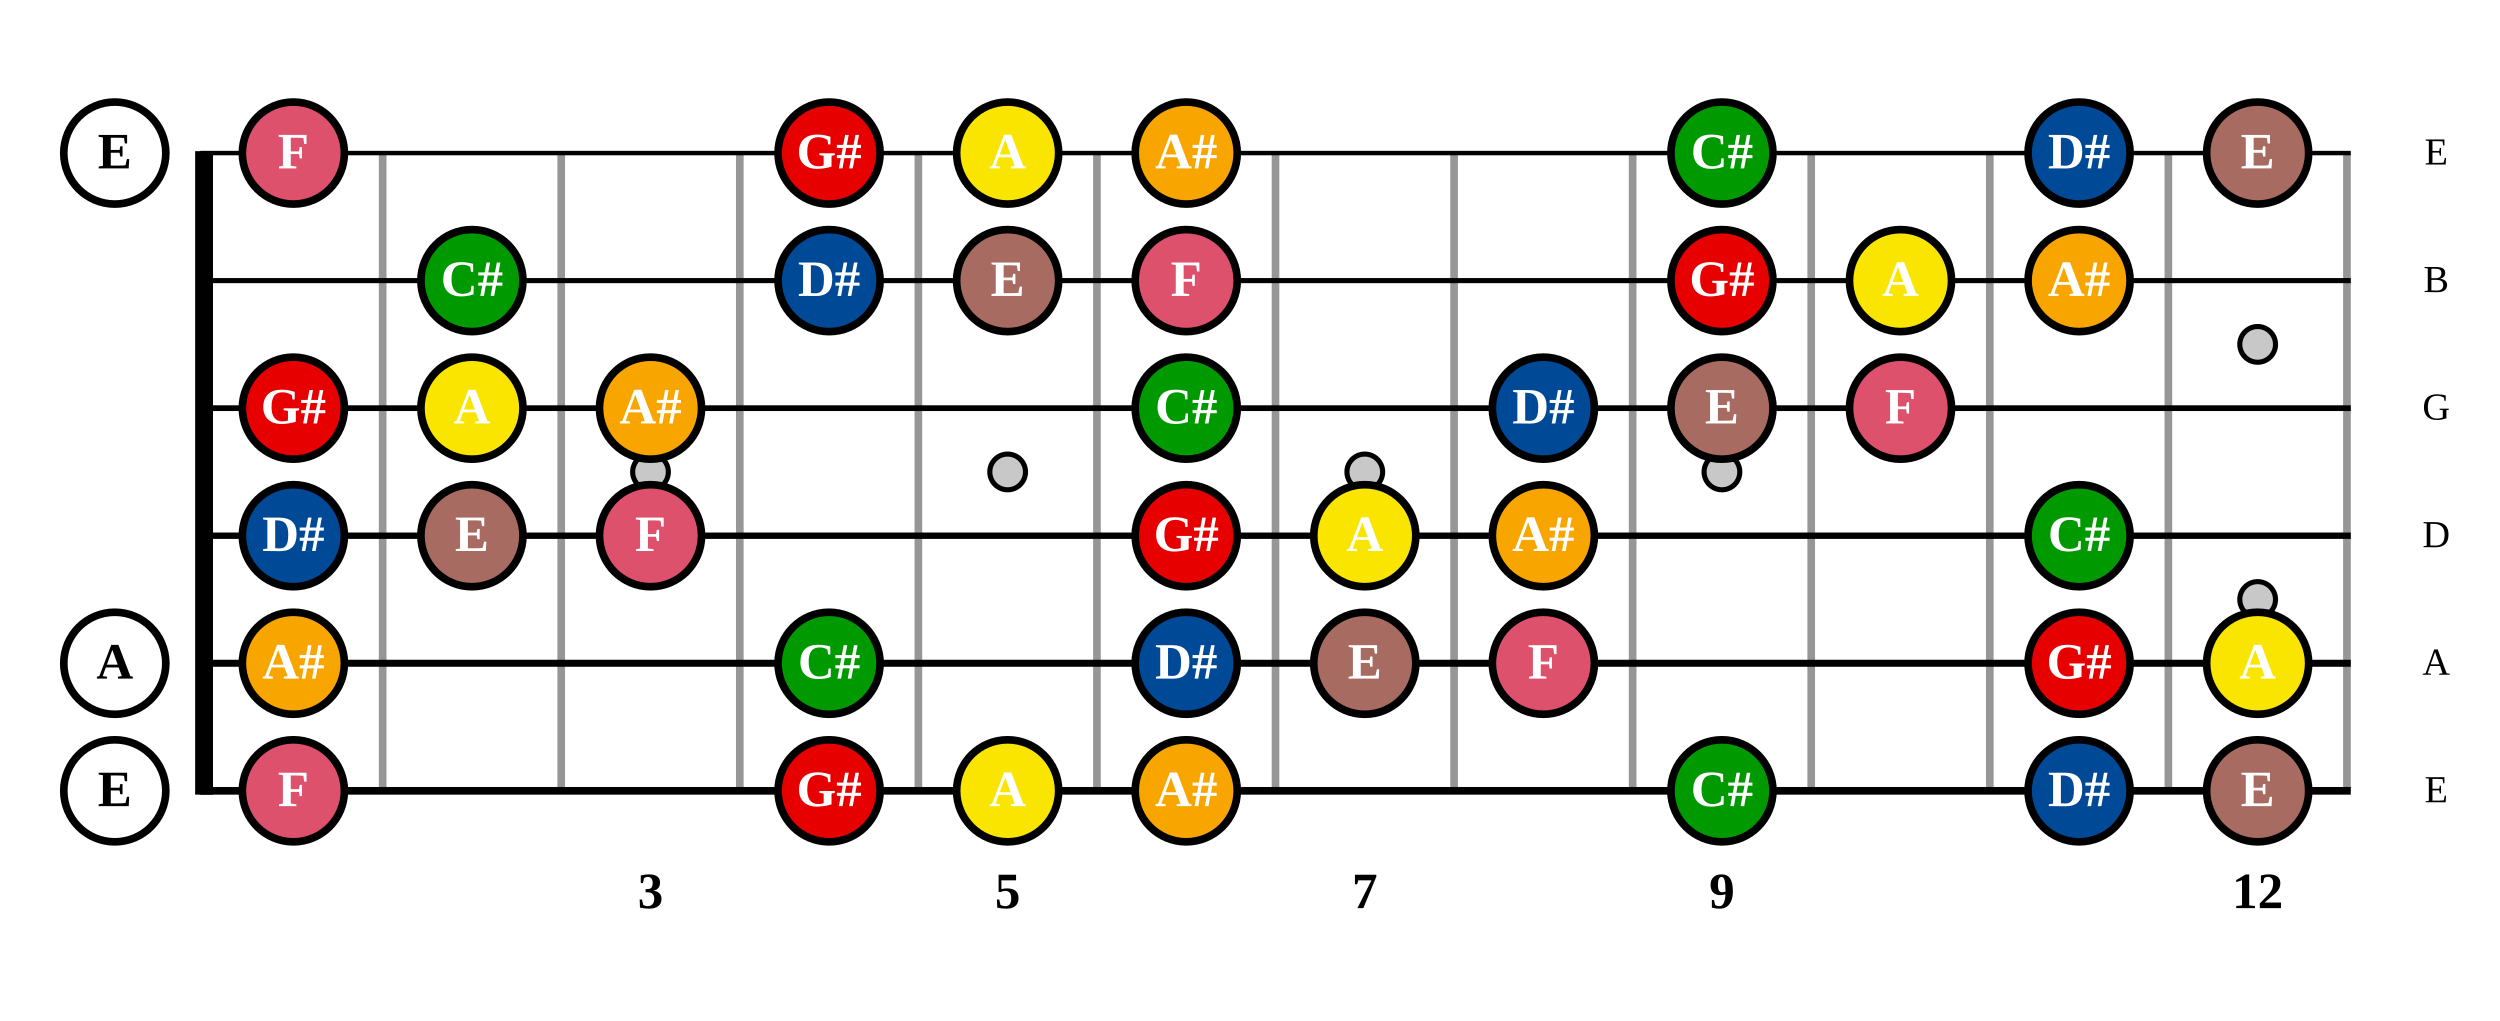
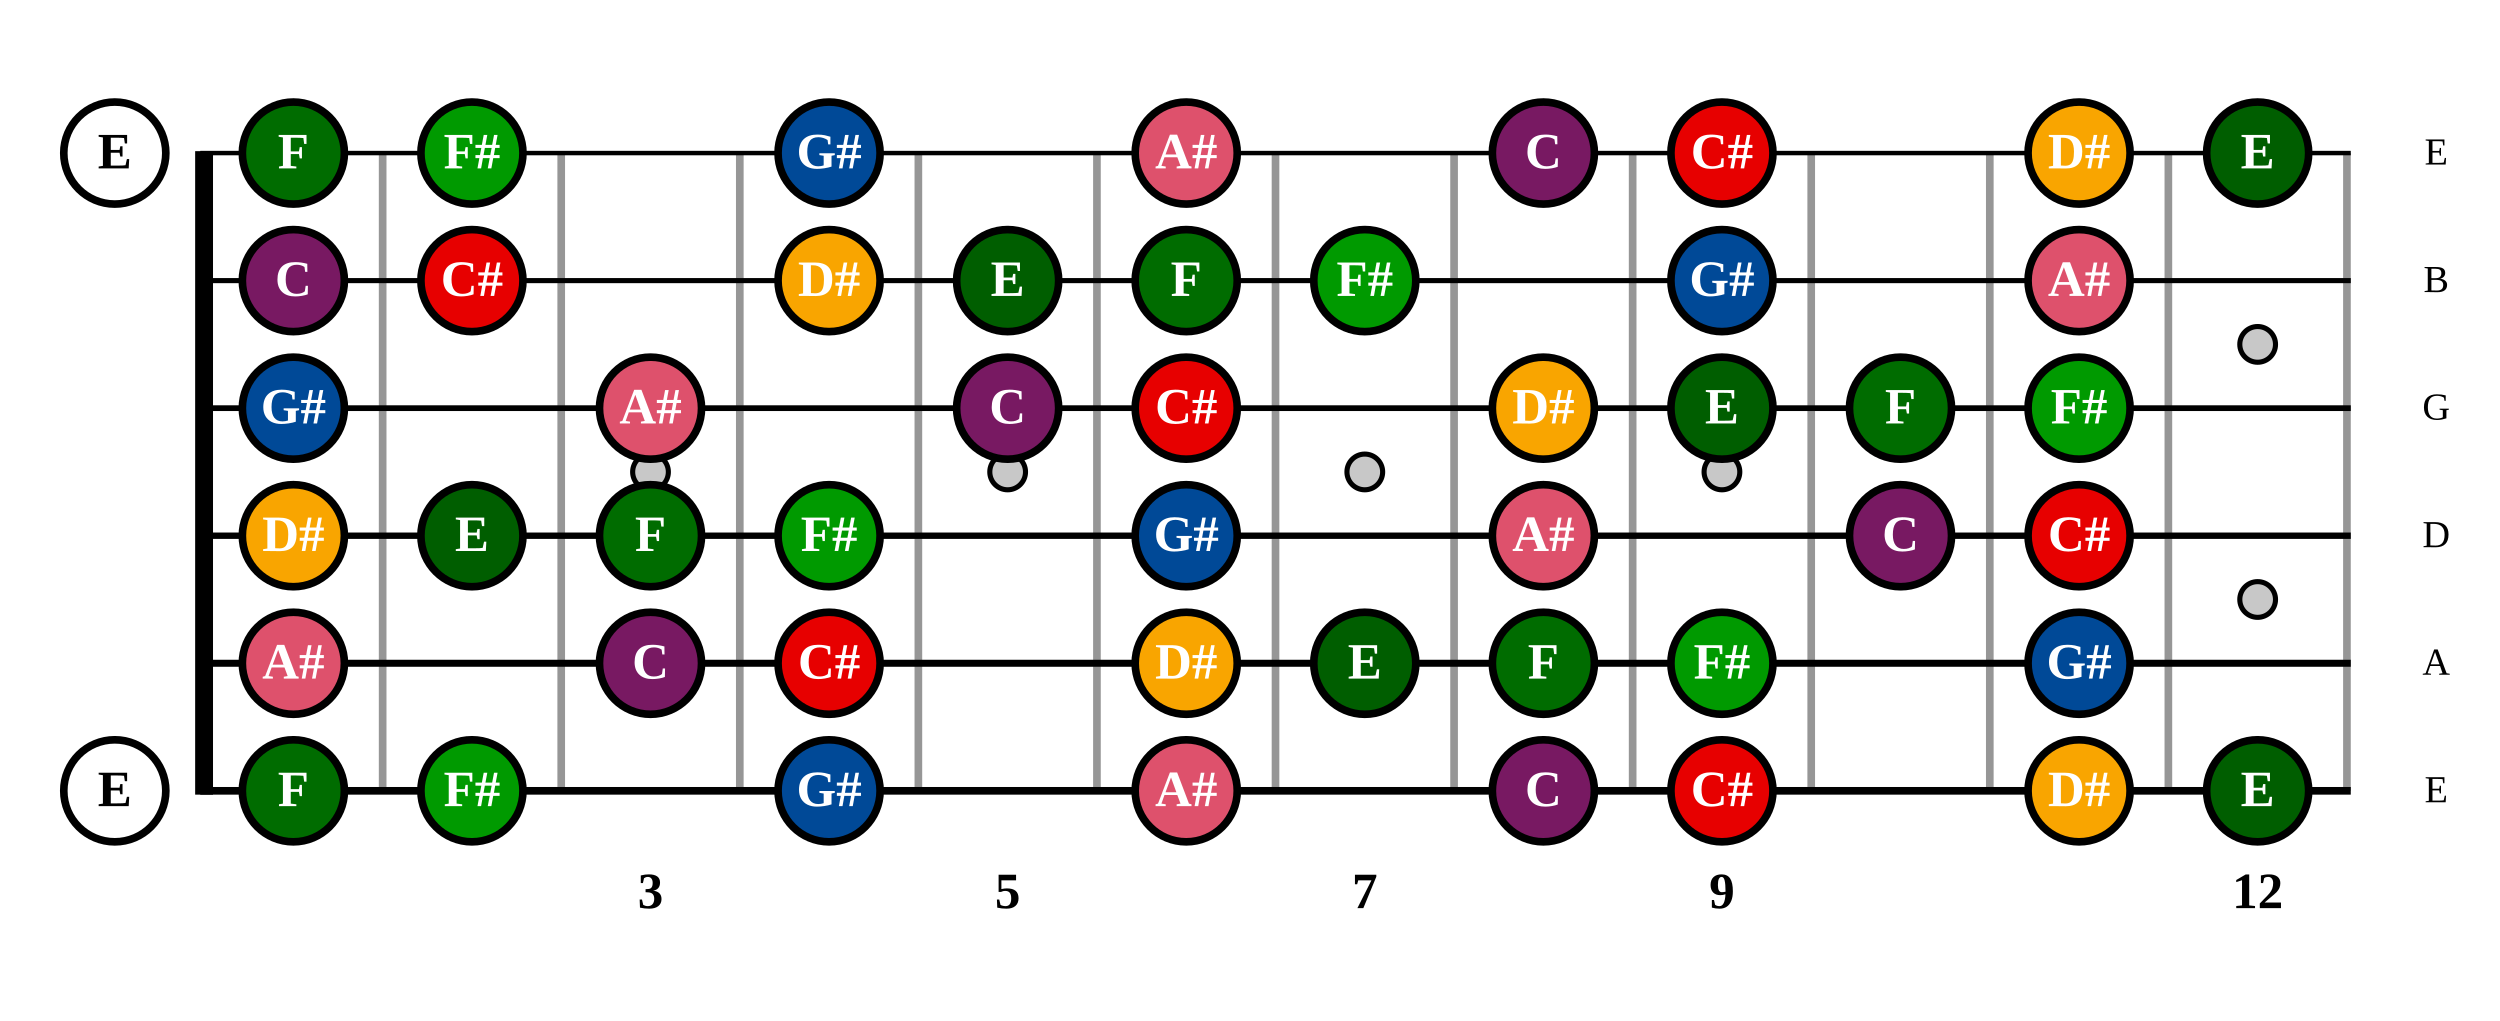
<svg xmlns="http://www.w3.org/2000/svg" baseProfile="tiny" height="400" version="1.2" width="980">
  <defs />
  <line stroke="rgb(0,0,0)" stroke-width="7" x1="80" x2="80" y1="59.25" y2="311.5" />
  <circle cx="255.0" cy="185.0" fill="rgb(200,200,200)" r="7" stroke="rgb(0,0,0)" stroke-width="2" />
  <circle cx="395.0" cy="185.0" fill="rgb(200,200,200)" r="7" stroke="rgb(0,0,0)" stroke-width="2" />
  <circle cx="535.0" cy="185.0" fill="rgb(200,200,200)" r="7" stroke="rgb(0,0,0)" stroke-width="2" />
  <circle cx="675.0" cy="185.0" fill="rgb(200,200,200)" r="7" stroke="rgb(0,0,0)" stroke-width="2" />
  <circle cx="885.0" cy="135.0" fill="rgb(200,200,200)" r="7" stroke="rgb(0,0,0)" stroke-width="2" />
  <circle cx="885.0" cy="235.0" fill="rgb(200,200,200)" r="7" stroke="rgb(0,0,0)" stroke-width="2" />
  <line stroke="rgb(150,150,150)" stroke-width="3" x1="150" x2="150" y1="60" y2="310" />
  <line stroke="rgb(150,150,150)" stroke-width="3" x1="220" x2="220" y1="60" y2="310" />
  <line stroke="rgb(150,150,150)" stroke-width="3" x1="290" x2="290" y1="60" y2="310" />
  <line stroke="rgb(150,150,150)" stroke-width="3" x1="360" x2="360" y1="60" y2="310" />
  <line stroke="rgb(150,150,150)" stroke-width="3" x1="430" x2="430" y1="60" y2="310" />
  <line stroke="rgb(150,150,150)" stroke-width="3" x1="500" x2="500" y1="60" y2="310" />
  <line stroke="rgb(150,150,150)" stroke-width="3" x1="570" x2="570" y1="60" y2="310" />
  <line stroke="rgb(150,150,150)" stroke-width="3" x1="640" x2="640" y1="60" y2="310" />
  <line stroke="rgb(150,150,150)" stroke-width="3" x1="710" x2="710" y1="60" y2="310" />
  <line stroke="rgb(150,150,150)" stroke-width="3" x1="780" x2="780" y1="60" y2="310" />
  <line stroke="rgb(150,150,150)" stroke-width="3" x1="850" x2="850" y1="60" y2="310" />
  <line stroke="rgb(150,150,150)" stroke-width="3" x1="920" x2="920" y1="60" y2="310" />
  <line stroke="rgb(0,0,0)" stroke-width="1.75" x1="78.5" x2="921.5" y1="60" y2="60" />
  <line stroke="rgb(0,0,0)" stroke-width="2.0" x1="78.5" x2="921.5" y1="110" y2="110" />
  <line stroke="rgb(0,0,0)" stroke-width="2.25" x1="78.5" x2="921.5" y1="160" y2="160" />
  <line stroke="rgb(0,0,0)" stroke-width="2.5" x1="78.5" x2="921.5" y1="210" y2="210" />
  <line stroke="rgb(0,0,0)" stroke-width="2.75" x1="78.5" x2="921.5" y1="260" y2="260" />
  <line stroke="rgb(0,0,0)" stroke-width="3.0" x1="78.5" x2="921.5" y1="310" y2="310" />
  <text dy="0.3em" font-size="20" font-weight="bold" style="text-anchor:middle" x="255.0" y="350">3</text>
  <text dy="0.3em" font-size="20" font-weight="bold" style="text-anchor:middle" x="395.0" y="350">5</text>
  <text dy="0.3em" font-size="20" font-weight="bold" style="text-anchor:middle" x="535.0" y="350">7</text>
  <text dy="0.3em" font-size="20" font-weight="bold" style="text-anchor:middle" x="675.0" y="350">9</text>
  <text dy="0.3em" font-size="20" font-weight="bold" style="text-anchor:middle" x="885.0" y="350">12</text>
  <text dy="0.3em" font-size="15" font-weight="normal" style="text-anchor:middle" x="955.0" y="60">E</text>
  <text dy="0.3em" font-size="15" font-weight="normal" style="text-anchor:middle" x="955.0" y="110">B</text>
  <text dy="0.3em" font-size="15" font-weight="normal" style="text-anchor:middle" x="955.0" y="160">G</text>
  <text dy="0.3em" font-size="15" font-weight="normal" style="text-anchor:middle" x="955.0" y="210">D</text>
  <text dy="0.3em" font-size="15" font-weight="normal" style="text-anchor:middle" x="955.0" y="260">A</text>
  <text dy="0.3em" font-size="15" font-weight="normal" style="text-anchor:middle" x="955.0" y="310">E</text>
-   <circle cx="325.0" cy="60" fill="rgb(231, 0, 0)" r="20" stroke="rgb(0,0,0)" stroke-width="3" />
-   <text dy="0.3em" fill="rgb(255,255,255)" font-size="20" font-weight="bold" style="text-anchor:middle" x="325.0" y="60">G#</text>
-   <circle cx="395.0" cy="60" fill="rgb(249, 229, 0)" r="20" stroke="rgb(0,0,0)" stroke-width="3" />
-   <text dy="0.3em" fill="rgb(255,255,255)" font-size="20" font-weight="bold" style="text-anchor:middle" x="395.0" y="60">A</text>
-   <circle cx="465.0" cy="60" fill="rgb(249, 165, 0)" r="20" stroke="rgb(0,0,0)" stroke-width="3" />
-   <text dy="0.3em" fill="rgb(255,255,255)" font-size="20" font-weight="bold" style="text-anchor:middle" x="465.0" y="60">A#</text>
-   <circle cx="675.0" cy="60" fill="rgb(0, 154, 0)" r="20" stroke="rgb(0,0,0)" stroke-width="3" />
+   <circle cx="675.0" cy="60" fill="rgb(231, 0, 0)" r="20" stroke="rgb(0,0,0)" stroke-width="3" />
  <text dy="0.3em" fill="rgb(255,255,255)" font-size="20" font-weight="bold" style="text-anchor:middle" x="675.0" y="60">C#</text>
-   <circle cx="815.0" cy="60" fill="rgb(0, 73, 151)" r="20" stroke="rgb(0,0,0)" stroke-width="3" />
+   <circle cx="815.0" cy="60" fill="rgb(249, 165, 0)" r="20" stroke="rgb(0,0,0)" stroke-width="3" />
  <text dy="0.3em" fill="rgb(255,255,255)" font-size="20" font-weight="bold" style="text-anchor:middle" x="815.0" y="60">D#</text>
  <circle cx="45.0" cy="60" fill="rgb(255,255,255)" r="20" stroke="rgb(0,0,0)" stroke-width="3" />
  <text dy="0.3em" fill="rgb(0,0,0)" font-size="20" font-weight="bold" style="text-anchor:middle" x="45.0" y="60">E</text>
-   <circle cx="115.0" cy="60" fill="rgb(222, 81, 108)" r="20" stroke="rgb(0,0,0)" stroke-width="3" />
+   <circle cx="115.0" cy="60" fill="rgb(0, 108, 0)" r="20" stroke="rgb(0,0,0)" stroke-width="3" />
  <text dy="0.3em" fill="rgb(255,255,255)" font-size="20" font-weight="bold" style="text-anchor:middle" x="115.0" y="60">F</text>
-   <circle cx="675.0" cy="110" fill="rgb(231, 0, 0)" r="20" stroke="rgb(0,0,0)" stroke-width="3" />
+   <circle cx="185.0" cy="60" fill="rgb(0, 154, 0)" r="20" stroke="rgb(0,0,0)" stroke-width="3" />
+   <text dy="0.3em" fill="rgb(255,255,255)" font-size="20" font-weight="bold" style="text-anchor:middle" x="185.0" y="60">F#</text>
+   <circle cx="325.0" cy="60" fill="rgb(0, 73, 151)" r="20" stroke="rgb(0,0,0)" stroke-width="3" />
+   <text dy="0.3em" fill="rgb(255,255,255)" font-size="20" font-weight="bold" style="text-anchor:middle" x="325.0" y="60">G#</text>
+   <circle cx="465.0" cy="60" fill="rgb(222, 81, 108)" r="20" stroke="rgb(0,0,0)" stroke-width="3" />
+   <text dy="0.3em" fill="rgb(255,255,255)" font-size="20" font-weight="bold" style="text-anchor:middle" x="465.0" y="60">A#</text>
+   <circle cx="605.0" cy="60" fill="rgb(120, 25, 98)" r="20" stroke="rgb(0,0,0)" stroke-width="3" />
+   <text dy="0.3em" fill="rgb(255,255,255)" font-size="20" font-weight="bold" style="text-anchor:middle" x="605.0" y="60">C</text>
+   <circle cx="185.0" cy="110" fill="rgb(231, 0, 0)" r="20" stroke="rgb(0,0,0)" stroke-width="3" />
+   <text dy="0.3em" fill="rgb(255,255,255)" font-size="20" font-weight="bold" style="text-anchor:middle" x="185.0" y="110">C#</text>
+   <circle cx="325.0" cy="110" fill="rgb(249, 165, 0)" r="20" stroke="rgb(0,0,0)" stroke-width="3" />
+   <text dy="0.3em" fill="rgb(255,255,255)" font-size="20" font-weight="bold" style="text-anchor:middle" x="325.0" y="110">D#</text>
+   <circle cx="395.0" cy="110" fill="rgb(0, 94, 0)" r="20" stroke="rgb(0,0,0)" stroke-width="3" />
+   <text dy="0.3em" fill="rgb(255,255,255)" font-size="20" font-weight="bold" style="text-anchor:middle" x="395.0" y="110">E</text>
+   <circle cx="465.0" cy="110" fill="rgb(0, 108, 0)" r="20" stroke="rgb(0,0,0)" stroke-width="3" />
+   <text dy="0.3em" fill="rgb(255,255,255)" font-size="20" font-weight="bold" style="text-anchor:middle" x="465.0" y="110">F</text>
+   <circle cx="535.0" cy="110" fill="rgb(0, 154, 0)" r="20" stroke="rgb(0,0,0)" stroke-width="3" />
+   <text dy="0.3em" fill="rgb(255,255,255)" font-size="20" font-weight="bold" style="text-anchor:middle" x="535.0" y="110">F#</text>
+   <circle cx="675.0" cy="110" fill="rgb(0, 73, 151)" r="20" stroke="rgb(0,0,0)" stroke-width="3" />
  <text dy="0.3em" fill="rgb(255,255,255)" font-size="20" font-weight="bold" style="text-anchor:middle" x="675.0" y="110">G#</text>
-   <circle cx="745.0" cy="110" fill="rgb(249, 229, 0)" r="20" stroke="rgb(0,0,0)" stroke-width="3" />
-   <text dy="0.3em" fill="rgb(255,255,255)" font-size="20" font-weight="bold" style="text-anchor:middle" x="745.0" y="110">A</text>
-   <circle cx="815.0" cy="110" fill="rgb(249, 165, 0)" r="20" stroke="rgb(0,0,0)" stroke-width="3" />
+   <circle cx="815.0" cy="110" fill="rgb(222, 81, 108)" r="20" stroke="rgb(0,0,0)" stroke-width="3" />
  <text dy="0.3em" fill="rgb(255,255,255)" font-size="20" font-weight="bold" style="text-anchor:middle" x="815.0" y="110">A#</text>
-   <circle cx="185.0" cy="110" fill="rgb(0, 154, 0)" r="20" stroke="rgb(0,0,0)" stroke-width="3" />
-   <text dy="0.3em" fill="rgb(255,255,255)" font-size="20" font-weight="bold" style="text-anchor:middle" x="185.0" y="110">C#</text>
-   <circle cx="325.0" cy="110" fill="rgb(0, 73, 151)" r="20" stroke="rgb(0,0,0)" stroke-width="3" />
-   <text dy="0.3em" fill="rgb(255,255,255)" font-size="20" font-weight="bold" style="text-anchor:middle" x="325.0" y="110">D#</text>
-   <circle cx="395.0" cy="110" fill="rgb(168, 107, 98)" r="20" stroke="rgb(0,0,0)" stroke-width="3" />
-   <text dy="0.3em" fill="rgb(255,255,255)" font-size="20" font-weight="bold" style="text-anchor:middle" x="395.0" y="110">E</text>
-   <circle cx="465.0" cy="110" fill="rgb(222, 81, 108)" r="20" stroke="rgb(0,0,0)" stroke-width="3" />
-   <text dy="0.3em" fill="rgb(255,255,255)" font-size="20" font-weight="bold" style="text-anchor:middle" x="465.0" y="110">F</text>
-   <circle cx="115.0" cy="160" fill="rgb(231, 0, 0)" r="20" stroke="rgb(0,0,0)" stroke-width="3" />
+   <circle cx="115.0" cy="110" fill="rgb(120, 25, 98)" r="20" stroke="rgb(0,0,0)" stroke-width="3" />
+   <text dy="0.3em" fill="rgb(255,255,255)" font-size="20" font-weight="bold" style="text-anchor:middle" x="115.0" y="110">C</text>
+   <circle cx="465.0" cy="160" fill="rgb(231, 0, 0)" r="20" stroke="rgb(0,0,0)" stroke-width="3" />
+   <text dy="0.3em" fill="rgb(255,255,255)" font-size="20" font-weight="bold" style="text-anchor:middle" x="465.0" y="160">C#</text>
+   <circle cx="605.0" cy="160" fill="rgb(249, 165, 0)" r="20" stroke="rgb(0,0,0)" stroke-width="3" />
+   <text dy="0.3em" fill="rgb(255,255,255)" font-size="20" font-weight="bold" style="text-anchor:middle" x="605.0" y="160">D#</text>
+   <circle cx="675.0" cy="160" fill="rgb(0, 94, 0)" r="20" stroke="rgb(0,0,0)" stroke-width="3" />
+   <text dy="0.3em" fill="rgb(255,255,255)" font-size="20" font-weight="bold" style="text-anchor:middle" x="675.0" y="160">E</text>
+   <circle cx="745.0" cy="160" fill="rgb(0, 108, 0)" r="20" stroke="rgb(0,0,0)" stroke-width="3" />
+   <text dy="0.3em" fill="rgb(255,255,255)" font-size="20" font-weight="bold" style="text-anchor:middle" x="745.0" y="160">F</text>
+   <circle cx="815.0" cy="160" fill="rgb(0, 154, 0)" r="20" stroke="rgb(0,0,0)" stroke-width="3" />
+   <text dy="0.3em" fill="rgb(255,255,255)" font-size="20" font-weight="bold" style="text-anchor:middle" x="815.0" y="160">F#</text>
+   <circle cx="115.0" cy="160" fill="rgb(0, 73, 151)" r="20" stroke="rgb(0,0,0)" stroke-width="3" />
  <text dy="0.3em" fill="rgb(255,255,255)" font-size="20" font-weight="bold" style="text-anchor:middle" x="115.0" y="160">G#</text>
-   <circle cx="185.0" cy="160" fill="rgb(249, 229, 0)" r="20" stroke="rgb(0,0,0)" stroke-width="3" />
-   <text dy="0.3em" fill="rgb(255,255,255)" font-size="20" font-weight="bold" style="text-anchor:middle" x="185.0" y="160">A</text>
-   <circle cx="255.0" cy="160" fill="rgb(249, 165, 0)" r="20" stroke="rgb(0,0,0)" stroke-width="3" />
+   <circle cx="255.0" cy="160" fill="rgb(222, 81, 108)" r="20" stroke="rgb(0,0,0)" stroke-width="3" />
  <text dy="0.3em" fill="rgb(255,255,255)" font-size="20" font-weight="bold" style="text-anchor:middle" x="255.0" y="160">A#</text>
-   <circle cx="465.0" cy="160" fill="rgb(0, 154, 0)" r="20" stroke="rgb(0,0,0)" stroke-width="3" />
-   <text dy="0.3em" fill="rgb(255,255,255)" font-size="20" font-weight="bold" style="text-anchor:middle" x="465.0" y="160">C#</text>
-   <circle cx="605.0" cy="160" fill="rgb(0, 73, 151)" r="20" stroke="rgb(0,0,0)" stroke-width="3" />
-   <text dy="0.3em" fill="rgb(255,255,255)" font-size="20" font-weight="bold" style="text-anchor:middle" x="605.0" y="160">D#</text>
-   <circle cx="675.0" cy="160" fill="rgb(168, 107, 98)" r="20" stroke="rgb(0,0,0)" stroke-width="3" />
-   <text dy="0.3em" fill="rgb(255,255,255)" font-size="20" font-weight="bold" style="text-anchor:middle" x="675.0" y="160">E</text>
-   <circle cx="745.0" cy="160" fill="rgb(222, 81, 108)" r="20" stroke="rgb(0,0,0)" stroke-width="3" />
-   <text dy="0.3em" fill="rgb(255,255,255)" font-size="20" font-weight="bold" style="text-anchor:middle" x="745.0" y="160">F</text>
-   <circle cx="465.0" cy="210" fill="rgb(231, 0, 0)" r="20" stroke="rgb(0,0,0)" stroke-width="3" />
+   <circle cx="395.0" cy="160" fill="rgb(120, 25, 98)" r="20" stroke="rgb(0,0,0)" stroke-width="3" />
+   <text dy="0.3em" fill="rgb(255,255,255)" font-size="20" font-weight="bold" style="text-anchor:middle" x="395.0" y="160">C</text>
+   <circle cx="815.0" cy="210" fill="rgb(231, 0, 0)" r="20" stroke="rgb(0,0,0)" stroke-width="3" />
+   <text dy="0.3em" fill="rgb(255,255,255)" font-size="20" font-weight="bold" style="text-anchor:middle" x="815.0" y="210">C#</text>
+   <circle cx="115.0" cy="210" fill="rgb(249, 165, 0)" r="20" stroke="rgb(0,0,0)" stroke-width="3" />
+   <text dy="0.3em" fill="rgb(255,255,255)" font-size="20" font-weight="bold" style="text-anchor:middle" x="115.0" y="210">D#</text>
+   <circle cx="185.0" cy="210" fill="rgb(0, 94, 0)" r="20" stroke="rgb(0,0,0)" stroke-width="3" />
+   <text dy="0.3em" fill="rgb(255,255,255)" font-size="20" font-weight="bold" style="text-anchor:middle" x="185.0" y="210">E</text>
+   <circle cx="255.0" cy="210" fill="rgb(0, 108, 0)" r="20" stroke="rgb(0,0,0)" stroke-width="3" />
+   <text dy="0.3em" fill="rgb(255,255,255)" font-size="20" font-weight="bold" style="text-anchor:middle" x="255.0" y="210">F</text>
+   <circle cx="325.0" cy="210" fill="rgb(0, 154, 0)" r="20" stroke="rgb(0,0,0)" stroke-width="3" />
+   <text dy="0.3em" fill="rgb(255,255,255)" font-size="20" font-weight="bold" style="text-anchor:middle" x="325.0" y="210">F#</text>
+   <circle cx="465.0" cy="210" fill="rgb(0, 73, 151)" r="20" stroke="rgb(0,0,0)" stroke-width="3" />
  <text dy="0.3em" fill="rgb(255,255,255)" font-size="20" font-weight="bold" style="text-anchor:middle" x="465.0" y="210">G#</text>
-   <circle cx="535.0" cy="210" fill="rgb(249, 229, 0)" r="20" stroke="rgb(0,0,0)" stroke-width="3" />
-   <text dy="0.3em" fill="rgb(255,255,255)" font-size="20" font-weight="bold" style="text-anchor:middle" x="535.0" y="210">A</text>
-   <circle cx="605.0" cy="210" fill="rgb(249, 165, 0)" r="20" stroke="rgb(0,0,0)" stroke-width="3" />
+   <circle cx="605.0" cy="210" fill="rgb(222, 81, 108)" r="20" stroke="rgb(0,0,0)" stroke-width="3" />
  <text dy="0.3em" fill="rgb(255,255,255)" font-size="20" font-weight="bold" style="text-anchor:middle" x="605.0" y="210">A#</text>
-   <circle cx="815.0" cy="210" fill="rgb(0, 154, 0)" r="20" stroke="rgb(0,0,0)" stroke-width="3" />
-   <text dy="0.3em" fill="rgb(255,255,255)" font-size="20" font-weight="bold" style="text-anchor:middle" x="815.0" y="210">C#</text>
-   <circle cx="115.0" cy="210" fill="rgb(0, 73, 151)" r="20" stroke="rgb(0,0,0)" stroke-width="3" />
-   <text dy="0.3em" fill="rgb(255,255,255)" font-size="20" font-weight="bold" style="text-anchor:middle" x="115.0" y="210">D#</text>
-   <circle cx="185.0" cy="210" fill="rgb(168, 107, 98)" r="20" stroke="rgb(0,0,0)" stroke-width="3" />
-   <text dy="0.3em" fill="rgb(255,255,255)" font-size="20" font-weight="bold" style="text-anchor:middle" x="185.0" y="210">E</text>
-   <circle cx="255.0" cy="210" fill="rgb(222, 81, 108)" r="20" stroke="rgb(0,0,0)" stroke-width="3" />
-   <text dy="0.3em" fill="rgb(255,255,255)" font-size="20" font-weight="bold" style="text-anchor:middle" x="255.0" y="210">F</text>
-   <circle cx="815.0" cy="260" fill="rgb(231, 0, 0)" r="20" stroke="rgb(0,0,0)" stroke-width="3" />
+   <circle cx="745.0" cy="210" fill="rgb(120, 25, 98)" r="20" stroke="rgb(0,0,0)" stroke-width="3" />
+   <text dy="0.3em" fill="rgb(255,255,255)" font-size="20" font-weight="bold" style="text-anchor:middle" x="745.0" y="210">C</text>
+   <circle cx="325.0" cy="260" fill="rgb(231, 0, 0)" r="20" stroke="rgb(0,0,0)" stroke-width="3" />
+   <text dy="0.3em" fill="rgb(255,255,255)" font-size="20" font-weight="bold" style="text-anchor:middle" x="325.0" y="260">C#</text>
+   <circle cx="465.0" cy="260" fill="rgb(249, 165, 0)" r="20" stroke="rgb(0,0,0)" stroke-width="3" />
+   <text dy="0.3em" fill="rgb(255,255,255)" font-size="20" font-weight="bold" style="text-anchor:middle" x="465.0" y="260">D#</text>
+   <circle cx="535.0" cy="260" fill="rgb(0, 94, 0)" r="20" stroke="rgb(0,0,0)" stroke-width="3" />
+   <text dy="0.3em" fill="rgb(255,255,255)" font-size="20" font-weight="bold" style="text-anchor:middle" x="535.0" y="260">E</text>
+   <circle cx="605.0" cy="260" fill="rgb(0, 108, 0)" r="20" stroke="rgb(0,0,0)" stroke-width="3" />
+   <text dy="0.3em" fill="rgb(255,255,255)" font-size="20" font-weight="bold" style="text-anchor:middle" x="605.0" y="260">F</text>
+   <circle cx="675.0" cy="260" fill="rgb(0, 154, 0)" r="20" stroke="rgb(0,0,0)" stroke-width="3" />
+   <text dy="0.3em" fill="rgb(255,255,255)" font-size="20" font-weight="bold" style="text-anchor:middle" x="675.0" y="260">F#</text>
+   <circle cx="815.0" cy="260" fill="rgb(0, 73, 151)" r="20" stroke="rgb(0,0,0)" stroke-width="3" />
  <text dy="0.3em" fill="rgb(255,255,255)" font-size="20" font-weight="bold" style="text-anchor:middle" x="815.0" y="260">G#</text>
-   <circle cx="45.0" cy="260" fill="rgb(255,255,255)" r="20" stroke="rgb(0,0,0)" stroke-width="3" />
-   <text dy="0.3em" fill="rgb(0,0,0)" font-size="20" font-weight="bold" style="text-anchor:middle" x="45.0" y="260">A</text>
-   <circle cx="115.0" cy="260" fill="rgb(249, 165, 0)" r="20" stroke="rgb(0,0,0)" stroke-width="3" />
+   <circle cx="115.0" cy="260" fill="rgb(222, 81, 108)" r="20" stroke="rgb(0,0,0)" stroke-width="3" />
  <text dy="0.3em" fill="rgb(255,255,255)" font-size="20" font-weight="bold" style="text-anchor:middle" x="115.0" y="260">A#</text>
-   <circle cx="325.0" cy="260" fill="rgb(0, 154, 0)" r="20" stroke="rgb(0,0,0)" stroke-width="3" />
-   <text dy="0.3em" fill="rgb(255,255,255)" font-size="20" font-weight="bold" style="text-anchor:middle" x="325.0" y="260">C#</text>
-   <circle cx="465.0" cy="260" fill="rgb(0, 73, 151)" r="20" stroke="rgb(0,0,0)" stroke-width="3" />
-   <text dy="0.3em" fill="rgb(255,255,255)" font-size="20" font-weight="bold" style="text-anchor:middle" x="465.0" y="260">D#</text>
-   <circle cx="535.0" cy="260" fill="rgb(168, 107, 98)" r="20" stroke="rgb(0,0,0)" stroke-width="3" />
-   <text dy="0.3em" fill="rgb(255,255,255)" font-size="20" font-weight="bold" style="text-anchor:middle" x="535.0" y="260">E</text>
-   <circle cx="605.0" cy="260" fill="rgb(222, 81, 108)" r="20" stroke="rgb(0,0,0)" stroke-width="3" />
-   <text dy="0.3em" fill="rgb(255,255,255)" font-size="20" font-weight="bold" style="text-anchor:middle" x="605.0" y="260">F</text>
-   <circle cx="325.0" cy="310" fill="rgb(231, 0, 0)" r="20" stroke="rgb(0,0,0)" stroke-width="3" />
-   <text dy="0.3em" fill="rgb(255,255,255)" font-size="20" font-weight="bold" style="text-anchor:middle" x="325.0" y="310">G#</text>
-   <circle cx="395.0" cy="310" fill="rgb(249, 229, 0)" r="20" stroke="rgb(0,0,0)" stroke-width="3" />
-   <text dy="0.3em" fill="rgb(255,255,255)" font-size="20" font-weight="bold" style="text-anchor:middle" x="395.0" y="310">A</text>
-   <circle cx="465.0" cy="310" fill="rgb(249, 165, 0)" r="20" stroke="rgb(0,0,0)" stroke-width="3" />
-   <text dy="0.3em" fill="rgb(255,255,255)" font-size="20" font-weight="bold" style="text-anchor:middle" x="465.0" y="310">A#</text>
-   <circle cx="675.0" cy="310" fill="rgb(0, 154, 0)" r="20" stroke="rgb(0,0,0)" stroke-width="3" />
+   <circle cx="255.0" cy="260" fill="rgb(120, 25, 98)" r="20" stroke="rgb(0,0,0)" stroke-width="3" />
+   <text dy="0.3em" fill="rgb(255,255,255)" font-size="20" font-weight="bold" style="text-anchor:middle" x="255.0" y="260">C</text>
+   <circle cx="675.0" cy="310" fill="rgb(231, 0, 0)" r="20" stroke="rgb(0,0,0)" stroke-width="3" />
  <text dy="0.3em" fill="rgb(255,255,255)" font-size="20" font-weight="bold" style="text-anchor:middle" x="675.0" y="310">C#</text>
-   <circle cx="815.0" cy="310" fill="rgb(0, 73, 151)" r="20" stroke="rgb(0,0,0)" stroke-width="3" />
+   <circle cx="815.0" cy="310" fill="rgb(249, 165, 0)" r="20" stroke="rgb(0,0,0)" stroke-width="3" />
  <text dy="0.3em" fill="rgb(255,255,255)" font-size="20" font-weight="bold" style="text-anchor:middle" x="815.0" y="310">D#</text>
  <circle cx="45.0" cy="310" fill="rgb(255,255,255)" r="20" stroke="rgb(0,0,0)" stroke-width="3" />
  <text dy="0.3em" fill="rgb(0,0,0)" font-size="20" font-weight="bold" style="text-anchor:middle" x="45.0" y="310">E</text>
-   <circle cx="115.0" cy="310" fill="rgb(222, 81, 108)" r="20" stroke="rgb(0,0,0)" stroke-width="3" />
+   <circle cx="115.0" cy="310" fill="rgb(0, 108, 0)" r="20" stroke="rgb(0,0,0)" stroke-width="3" />
  <text dy="0.3em" fill="rgb(255,255,255)" font-size="20" font-weight="bold" style="text-anchor:middle" x="115.0" y="310">F</text>
-   <circle cx="885.0" cy="60" fill="rgb(168, 107, 98)" r="20" stroke="rgb(0,0,0)" stroke-width="3" />
+   <circle cx="185.0" cy="310" fill="rgb(0, 154, 0)" r="20" stroke="rgb(0,0,0)" stroke-width="3" />
+   <text dy="0.3em" fill="rgb(255,255,255)" font-size="20" font-weight="bold" style="text-anchor:middle" x="185.0" y="310">F#</text>
+   <circle cx="325.0" cy="310" fill="rgb(0, 73, 151)" r="20" stroke="rgb(0,0,0)" stroke-width="3" />
+   <text dy="0.3em" fill="rgb(255,255,255)" font-size="20" font-weight="bold" style="text-anchor:middle" x="325.0" y="310">G#</text>
+   <circle cx="465.0" cy="310" fill="rgb(222, 81, 108)" r="20" stroke="rgb(0,0,0)" stroke-width="3" />
+   <text dy="0.3em" fill="rgb(255,255,255)" font-size="20" font-weight="bold" style="text-anchor:middle" x="465.0" y="310">A#</text>
+   <circle cx="605.0" cy="310" fill="rgb(120, 25, 98)" r="20" stroke="rgb(0,0,0)" stroke-width="3" />
+   <text dy="0.3em" fill="rgb(255,255,255)" font-size="20" font-weight="bold" style="text-anchor:middle" x="605.0" y="310">C</text>
+   <circle cx="885.0" cy="60" fill="rgb(0, 94, 0)" r="20" stroke="rgb(0,0,0)" stroke-width="3" />
  <text dy="0.3em" fill="rgb(255,255,255)" font-size="20" font-weight="bold" style="text-anchor:middle" x="885.0" y="60">E</text>
-   <circle cx="885.0" cy="260" fill="rgb(249, 229, 0)" r="20" stroke="rgb(0,0,0)" stroke-width="3" />
-   <text dy="0.3em" fill="rgb(255,255,255)" font-size="20" font-weight="bold" style="text-anchor:middle" x="885.0" y="260">A</text>
-   <circle cx="885.0" cy="310" fill="rgb(168, 107, 98)" r="20" stroke="rgb(0,0,0)" stroke-width="3" />
+   <circle cx="885.0" cy="310" fill="rgb(0, 94, 0)" r="20" stroke="rgb(0,0,0)" stroke-width="3" />
  <text dy="0.3em" fill="rgb(255,255,255)" font-size="20" font-weight="bold" style="text-anchor:middle" x="885.0" y="310">E</text>
</svg>
